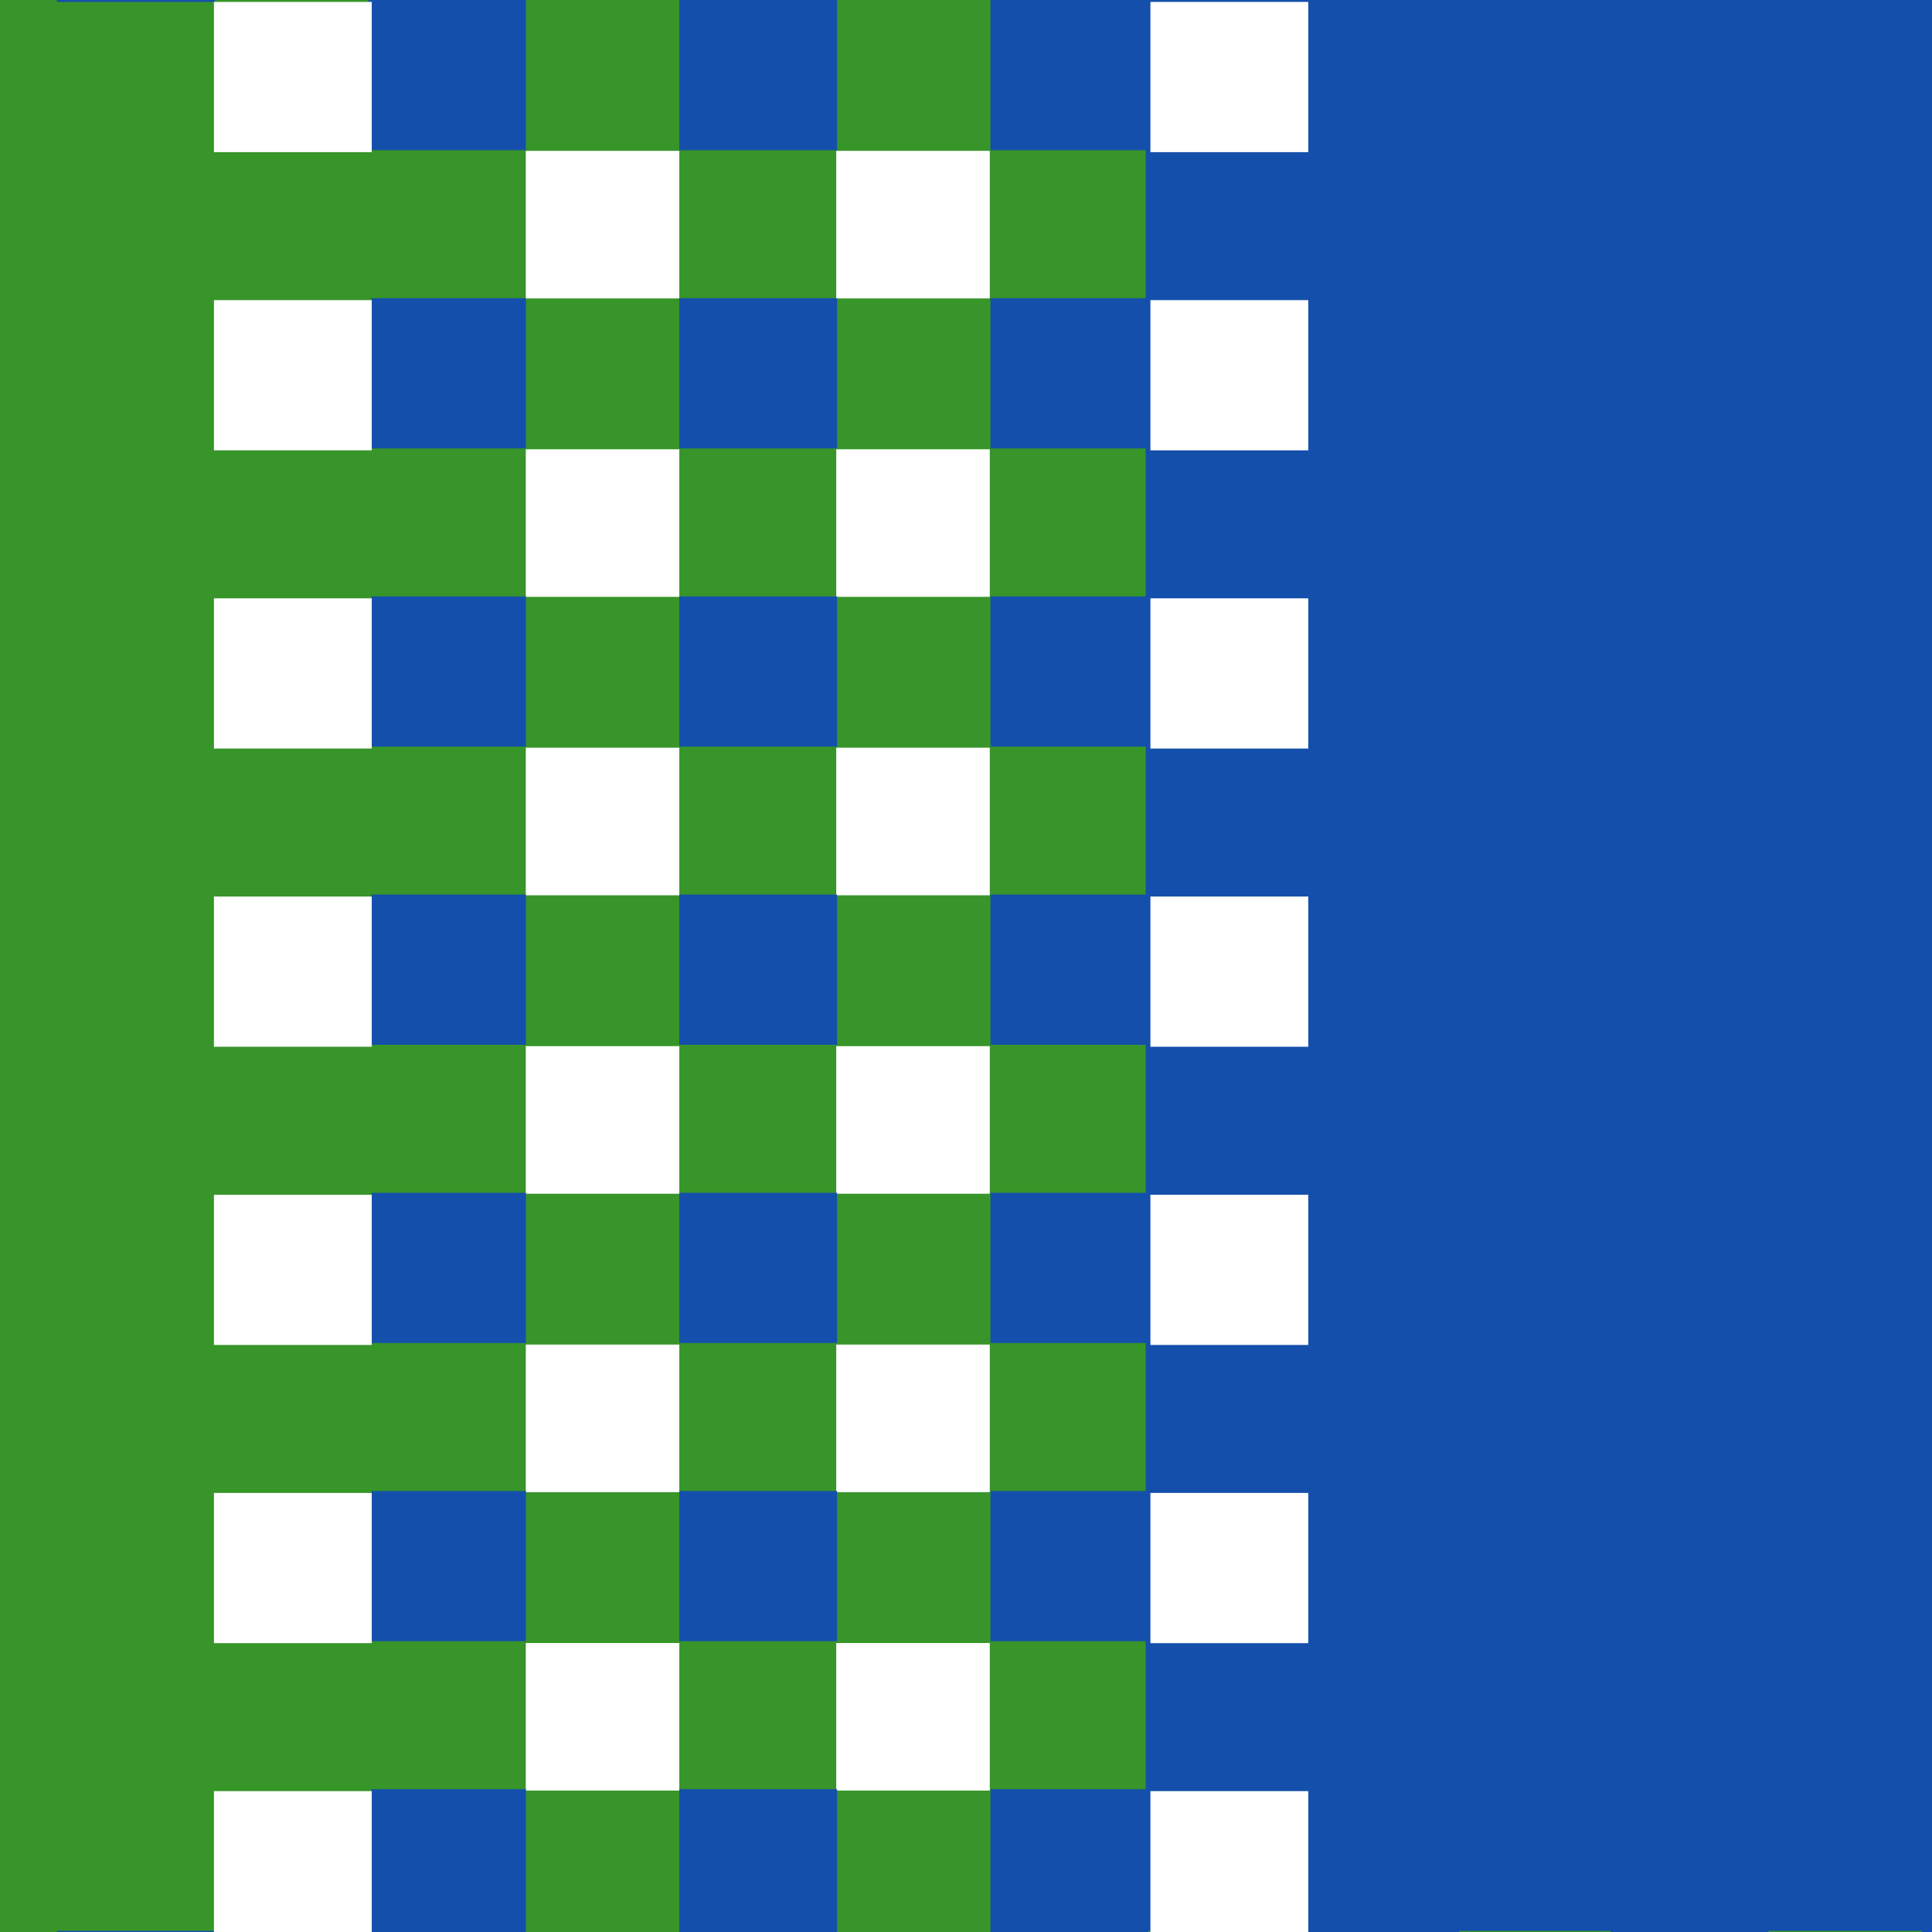
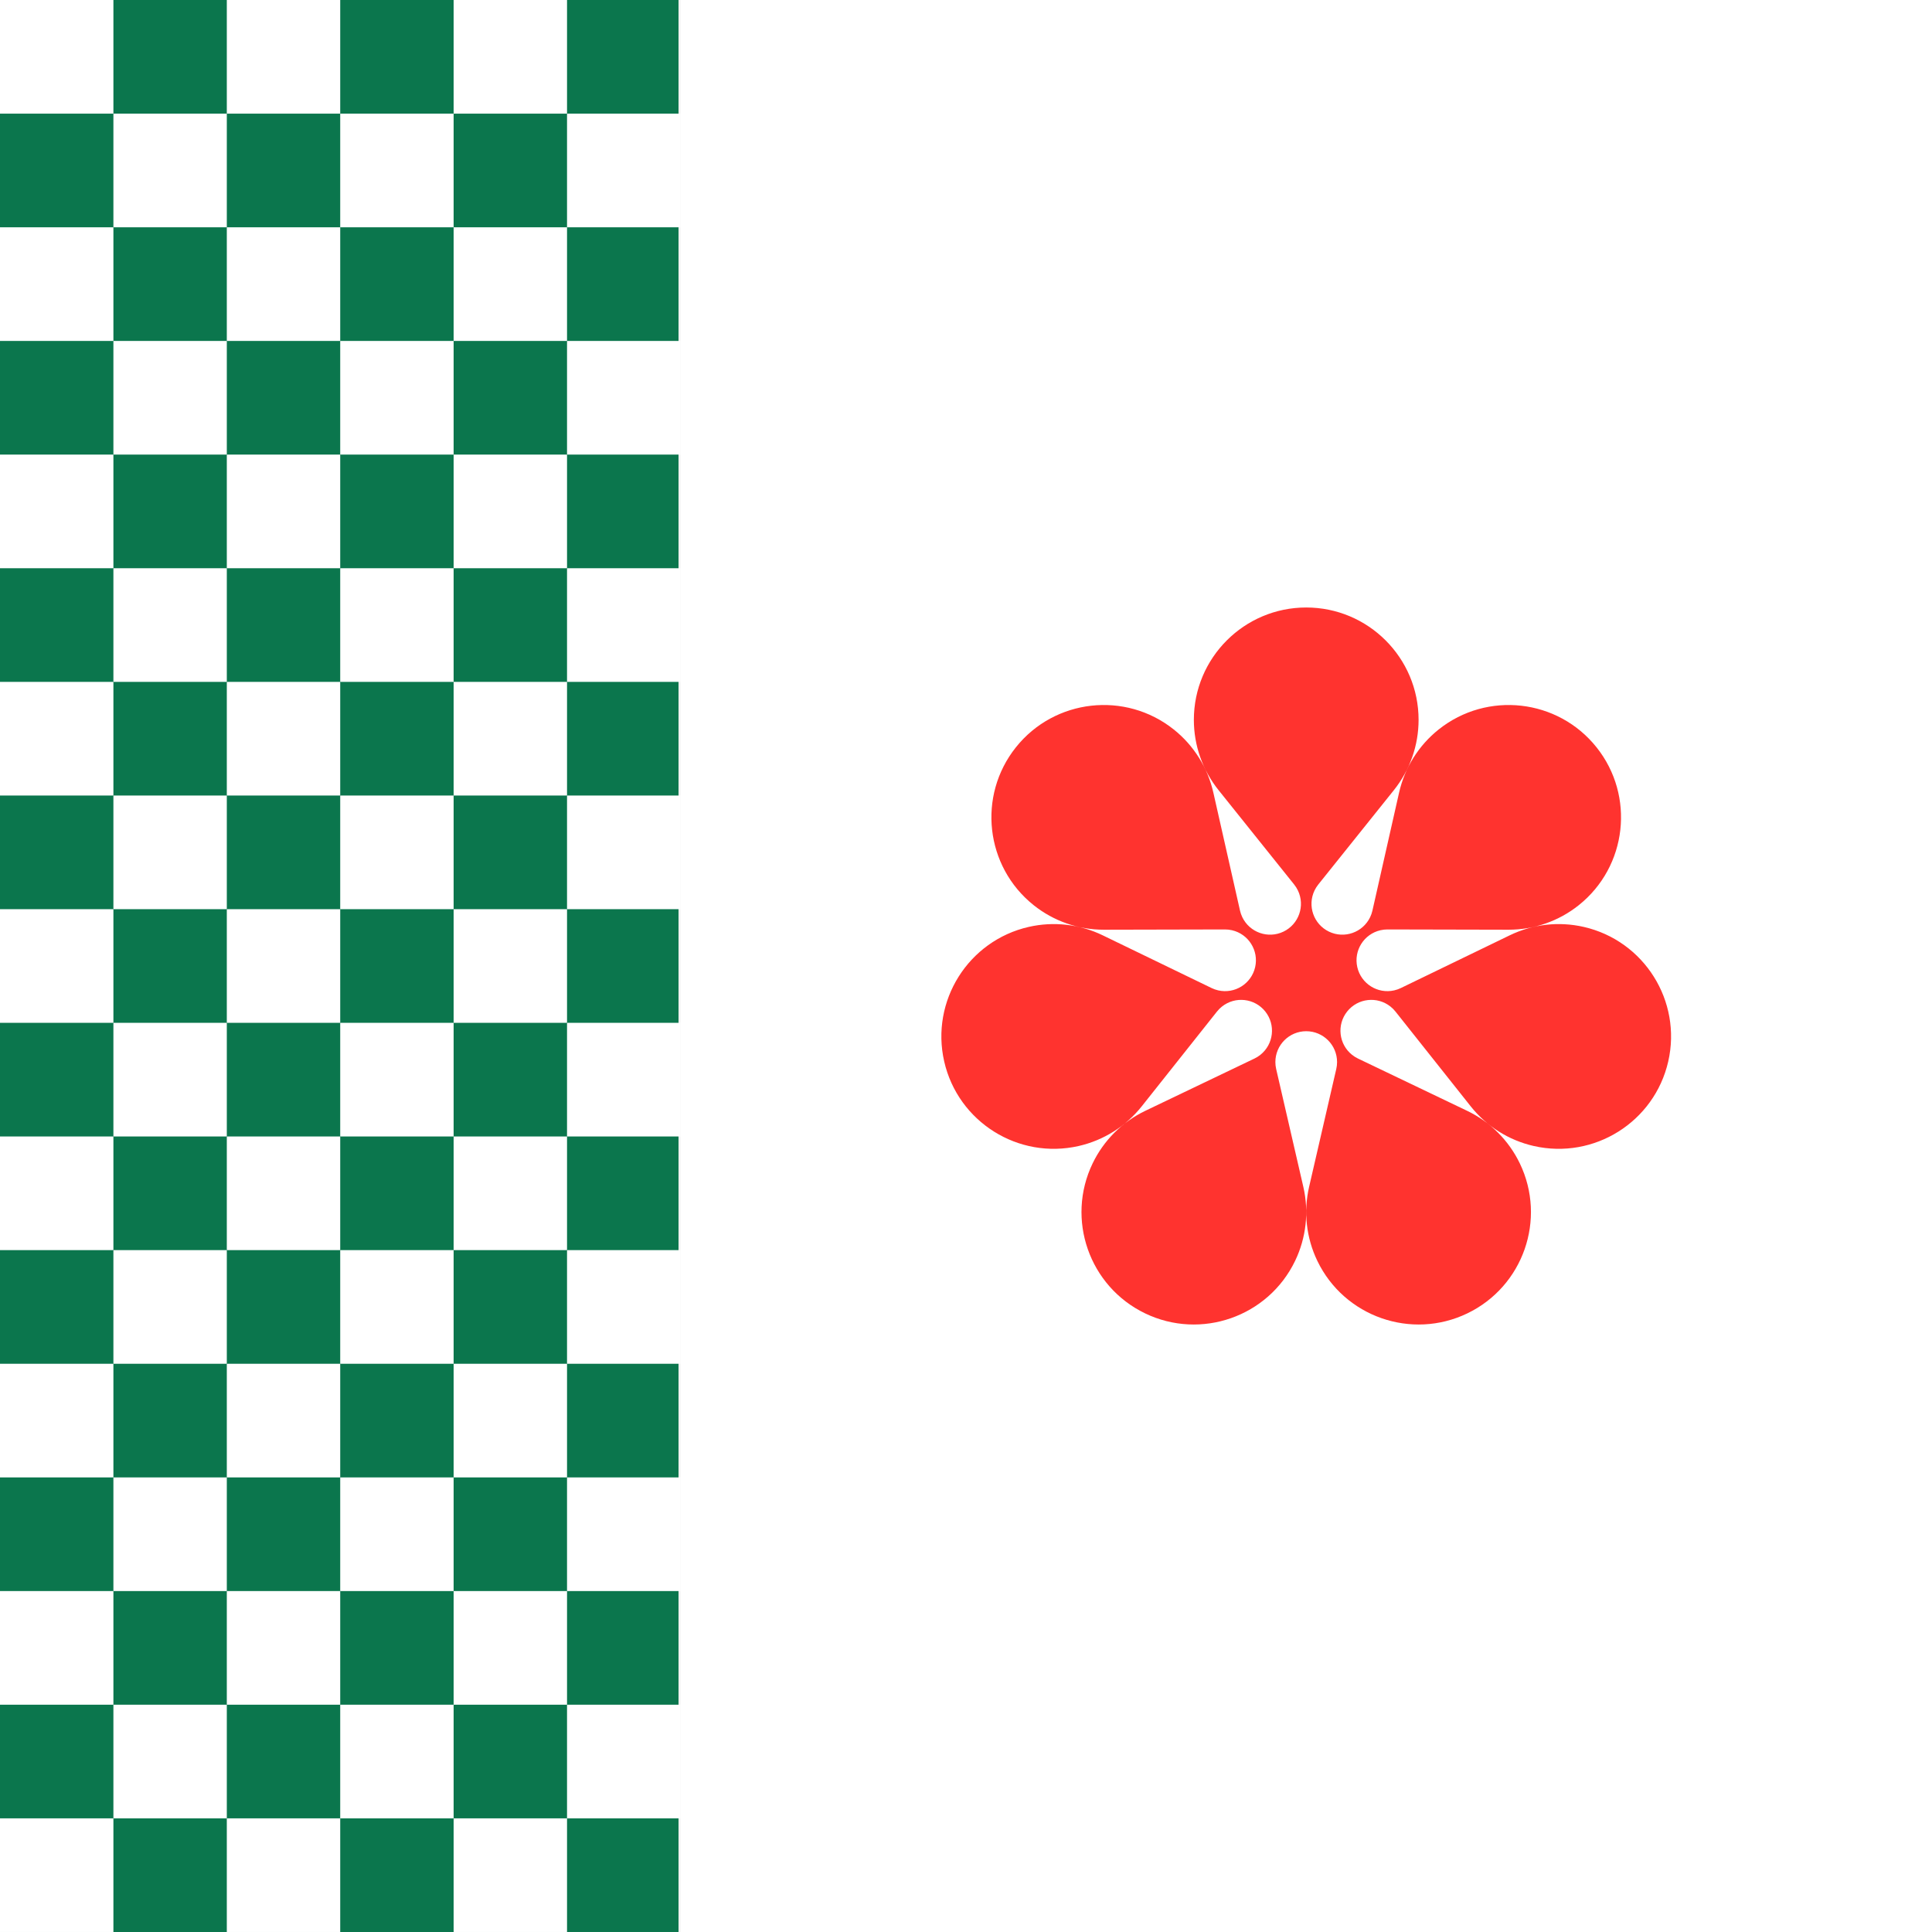
- <svg xmlns="http://www.w3.org/2000/svg" width="400" height="400" viewBox="0 0 400 400">
-   <g id="Group-copy-2">
-     <path id="Rectangle" fill="#ffffff" fill-rule="evenodd" stroke="none" d="M -52.58 399.375 L 591.598 399.375 L 591.598 0 L -52.58 0 Z" />
-     <g id="Group">
-       <g id="g1">
-         <path id="Path-copy-7" fill="#379529" stroke="none" d="M -52.18 399.375 L -19.694 399.375 L -19.694 0 L -52.18 0 L -52.18 399.375 Z" />
-         <path id="Path-copy-10" fill="#379529" stroke="none" d="M 12.096 399.375 L 44.583 399.375 L 44.583 0 L 12.096 0 L 12.096 399.375 Z" />
-         <path id="Path-copy-9" fill="#379529" stroke="none" d="M 76.372 399.375 L 108.859 399.375 L 108.859 0 L 76.372 0 L 76.372 399.375 Z" />
-         <path id="Path-copy-11" fill="#379529" stroke="none" d="M 140.648 399.375 L 173.135 399.375 L 173.135 0 L 140.648 0 L 140.648 399.375 Z" />
-         <path id="Path-copy-13" fill="#379529" stroke="none" d="M 204.924 399.375 L 237.411 399.375 L 237.411 0 L 204.924 0 L 204.924 399.375 Z" />
-         <path id="Path-copy-12" fill="#379529" stroke="none" d="M 269.2 399.375 L 301.687 399.375 L 301.687 0 L 269.2 0 L 269.2 399.375 Z" />
-         <path id="Path-copy-19" fill="#379529" stroke="none" d="M 333.477 399.375 L 365.963 399.375 L 365.963 0 L 333.477 0 L 333.477 399.375 Z" />
-         <path id="Path-copy-18" fill="#379529" stroke="none" d="M 397.753 399.375 L 430.239 399.375 L 430.239 0 L 397.753 0 L 397.753 399.375 Z" />
-         <path id="Path-copy-17" fill="#379529" stroke="none" d="M 462.029 399.375 L 494.515 399.375 L 494.515 0 L 462.029 0 L 462.029 399.375 Z" />
-         <path id="Path-copy-16" fill="#379529" stroke="none" d="M 526.305 399.375 L 558.791 399.375 L 558.791 0 L 526.305 0 L 526.305 399.375 Z" />
-       </g>
-       <g id="Group-copy">
-         <path id="path1" fill="#379529" stroke="none" d="M -52.18 0 L -52.18 31.228 L 590.198 31.228 L 590.198 0 L -52.18 0 Z" />
-         <path id="path2" fill="#379529" stroke="none" d="M -52.18 61.787 L -52.18 93.016 L 590.198 93.016 L 590.198 61.787 L -52.18 61.787 Z" />
-         <path id="path3" fill="#379529" stroke="none" d="M -52.18 123.574 L -52.18 154.803 L 590.198 154.803 L 590.198 123.574 L -52.18 123.574 Z" />
-         <path id="path4" fill="#379529" stroke="none" d="M -52.18 185.362 L -52.18 216.59 L 590.198 216.59 L 590.198 185.362 L -52.18 185.362 Z" />
-         <path id="path5" fill="#379529" stroke="none" d="M -52.18 247.149 L -52.18 278.377 L 590.198 278.377 L 590.198 247.149 L -52.18 247.149 Z" />
-         <path id="path6" fill="#379529" stroke="none" d="M -52.18 308.936 L -52.18 340.165 L 590.198 340.165 L 590.198 308.936 L -52.18 308.936 Z" />
-         <path id="path7" fill="#379529" stroke="none" d="M -52.18 370.723 L -52.18 401.952 L 590.198 401.952 L 590.198 370.723 L -52.18 370.723 Z" />
-       </g>
-       <g id="g2">
-         <g id="g3">
-           <path id="Path-copy-8" fill="#1450ab" stroke="none" d="M 140.639 92.841 L 173.313 92.841 L 173.313 61.739 L 140.639 61.739 L 140.639 92.841 Z" />
-           <path id="path8" fill="#1450ab" stroke="none" d="M 140.639 31.102 L 173.313 31.102 L 173.313 0 L 140.639 0 L 140.639 31.102 Z" />
-           <path id="path9" fill="#1450ab" stroke="none" d="M 140.639 154.58 L 173.313 154.58 L 173.313 123.478 L 140.639 123.478 L 140.639 154.58 Z" />
-           <path id="path10" fill="#1450ab" stroke="none" d="M 140.639 216.319 L 173.313 216.319 L 173.313 185.217 L 140.639 185.217 L 140.639 216.319 Z" />
-           <path id="path11" fill="#1450ab" stroke="none" d="M 140.639 278.058 L 173.313 278.058 L 173.313 246.956 L 140.639 246.956 L 140.639 278.058 Z" />
-           <path id="path12" fill="#1450ab" stroke="none" d="M 140.639 339.797 L 173.313 339.797 L 173.313 308.695 L 140.639 308.695 L 140.639 339.797 Z" />
-           <path id="Path-copy-14" fill="#1450ab" stroke="none" d="M 140.639 401.536 L 173.313 401.536 L 173.313 370.434 L 140.639 370.434 L 140.639 401.536 Z" />
+ <svg xmlns="http://www.w3.org/2000/svg" width="100%" height="100%" viewBox="0 0 400 400" version="1.1" xml:space="preserve" style="fill-rule:evenodd;clip-rule:evenodd;stroke-linejoin:round;stroke-miterlimit:2;">
+   <g id="Group" transform="matrix(0.4,0,0,0.4,-28.9811,7.57912e-14)">
+     <g id="Group1">
+       <g id="Group2">
+         <g>
+           <g transform="matrix(0.402979,0,0,1,395.448,-4.73695e-14)">
+             <rect x="72.453" y="0" width="1607.55" height="1000" style="fill:white;" />
+           </g>
+           <g transform="matrix(0.428775,0,0,0.882905,22.5998,28.0734)">
+             <rect x="116.268" y="-31.797" width="684.494" height="1132.62" style="fill:rgb(11,118,77);" />
+           </g>
+           <g transform="matrix(1,0,0,1,-252.165,2.30926e-13)">
+             <g transform="matrix(0.0911146,0,0,0.882905,602.849,28.0734)">
+               <rect x="116.268" y="-31.797" width="684.494" height="1132.62" style="fill:rgb(11,118,77);" />
+             </g>
+             <g transform="matrix(0.941176,0,0,0.941176,30.8592,-4.84841e-14)">
+               <g transform="matrix(0.0911146,0,0,0.0551816,550.994,1.75459)">
+                 <rect x="116.268" y="-31.797" width="684.494" height="1132.62" style="fill:white;" />
+               </g>
+               <g transform="matrix(0.0911146,0,0,0.0551816,613.362,64.2546)">
+                 <rect x="116.268" y="-31.797" width="684.494" height="1132.62" style="fill:white;" />
+               </g>
+               <g transform="matrix(0.0911146,0,0,0.0551816,550.994,126.755)">
+                 <rect x="116.268" y="-31.797" width="684.494" height="1132.62" style="fill:white;" />
+               </g>
+               <g transform="matrix(0.0911146,0,0,0.0551816,613.362,189.255)">
+                 <rect x="116.268" y="-31.797" width="684.494" height="1132.62" style="fill:white;" />
+               </g>
+               <g transform="matrix(0.0911146,0,0,0.0551816,550.994,251.755)">
+                 <rect x="116.268" y="-31.797" width="684.494" height="1132.62" style="fill:white;" />
+               </g>
+               <g transform="matrix(0.0911146,0,0,0.0551816,613.362,314.255)">
+                 <rect x="116.268" y="-31.797" width="684.494" height="1132.62" style="fill:white;" />
+               </g>
+               <g transform="matrix(0.0911146,0,0,0.0551816,550.994,376.755)">
+                 <rect x="116.268" y="-31.797" width="684.494" height="1132.62" style="fill:white;" />
+               </g>
+               <g transform="matrix(0.0911146,0,0,0.0551816,613.362,439.255)">
+                 <rect x="116.268" y="-31.797" width="684.494" height="1132.62" style="fill:white;" />
+               </g>
+               <g transform="matrix(0.0911146,0,0,0.0551816,550.994,501.755)">
+                 <rect x="116.268" y="-31.797" width="684.494" height="1132.62" style="fill:white;" />
+               </g>
+               <g transform="matrix(0.0911146,0,0,0.0551816,613.362,564.255)">
+                 <rect x="116.268" y="-31.797" width="684.494" height="1132.62" style="fill:white;" />
+               </g>
+               <g transform="matrix(0.0911146,0,0,0.0551816,550.994,626.755)">
+                 <rect x="116.268" y="-31.797" width="684.494" height="1132.62" style="fill:white;" />
+               </g>
+               <g transform="matrix(0.0911146,0,0,0.0551816,613.362,689.255)">
+                 <rect x="116.268" y="-31.797" width="684.494" height="1132.62" style="fill:white;" />
+               </g>
+               <g transform="matrix(0.0911146,0,0,0.0551816,550.994,751.755)">
+                 <rect x="116.268" y="-31.797" width="684.494" height="1132.62" style="fill:white;" />
+               </g>
+               <g transform="matrix(0.0911146,0,0,0.0551816,613.362,814.255)">
+                 <rect x="116.268" y="-31.797" width="684.494" height="1132.62" style="fill:white;" />
+               </g>
+               <g transform="matrix(0.0911146,0,0,0.0551816,550.994,876.755)">
+                 <rect x="116.268" y="-31.797" width="684.494" height="1132.62" style="fill:white;" />
+               </g>
+               <g transform="matrix(0.0911146,0,0,0.0551816,613.362,939.255)">
+                 <rect x="116.268" y="-31.797" width="684.494" height="1132.62" style="fill:white;" />
+               </g>
+               <g transform="matrix(0.0911146,0,0,0.0551816,550.994,1001.75)">
+                 <rect x="116.268" y="-31.797" width="684.494" height="1132.62" style="fill:white;" />
+               </g>
+             </g>
+           </g>
+           <g transform="matrix(1,0,0,1,-369.563,2.30926e-13)">
+             <g transform="matrix(0.0911146,0,0,0.882905,602.849,28.0734)">
+               <rect x="116.268" y="-31.797" width="684.494" height="1132.62" style="fill:rgb(11,118,77);" />
+             </g>
+             <g transform="matrix(0.941176,0,0,0.941176,30.8592,-4.84841e-14)">
+               <g transform="matrix(0.0911146,0,0,0.0551816,550.994,1.75459)">
+                 <rect x="116.268" y="-31.797" width="684.494" height="1132.62" style="fill:white;" />
+               </g>
+               <g transform="matrix(0.0911146,0,0,0.0551816,613.362,64.2546)">
+                 <rect x="116.268" y="-31.797" width="684.494" height="1132.62" style="fill:white;" />
+               </g>
+               <g transform="matrix(0.0911146,0,0,0.0551816,550.994,126.755)">
+                 <rect x="116.268" y="-31.797" width="684.494" height="1132.62" style="fill:white;" />
+               </g>
+               <g transform="matrix(0.0911146,0,0,0.0551816,613.362,189.255)">
+                 <rect x="116.268" y="-31.797" width="684.494" height="1132.62" style="fill:white;" />
+               </g>
+               <g transform="matrix(0.0911146,0,0,0.0551816,550.994,251.755)">
+                 <rect x="116.268" y="-31.797" width="684.494" height="1132.62" style="fill:white;" />
+               </g>
+               <g transform="matrix(0.0911146,0,0,0.0551816,613.362,314.255)">
+                 <rect x="116.268" y="-31.797" width="684.494" height="1132.62" style="fill:white;" />
+               </g>
+               <g transform="matrix(0.0911146,0,0,0.0551816,550.994,376.755)">
+                 <rect x="116.268" y="-31.797" width="684.494" height="1132.62" style="fill:white;" />
+               </g>
+               <g transform="matrix(0.0911146,0,0,0.0551816,613.362,439.255)">
+                 <rect x="116.268" y="-31.797" width="684.494" height="1132.62" style="fill:white;" />
+               </g>
+               <g transform="matrix(0.0911146,0,0,0.0551816,550.994,501.755)">
+                 <rect x="116.268" y="-31.797" width="684.494" height="1132.62" style="fill:white;" />
+               </g>
+               <g transform="matrix(0.0911146,0,0,0.0551816,613.362,564.255)">
+                 <rect x="116.268" y="-31.797" width="684.494" height="1132.62" style="fill:white;" />
+               </g>
+               <g transform="matrix(0.0911146,0,0,0.0551816,550.994,626.755)">
+                 <rect x="116.268" y="-31.797" width="684.494" height="1132.62" style="fill:white;" />
+               </g>
+               <g transform="matrix(0.0911146,0,0,0.0551816,613.362,689.255)">
+                 <rect x="116.268" y="-31.797" width="684.494" height="1132.62" style="fill:white;" />
+               </g>
+               <g transform="matrix(0.0911146,0,0,0.0551816,550.994,751.755)">
+                 <rect x="116.268" y="-31.797" width="684.494" height="1132.62" style="fill:white;" />
+               </g>
+               <g transform="matrix(0.0911146,0,0,0.0551816,613.362,814.255)">
+                 <rect x="116.268" y="-31.797" width="684.494" height="1132.62" style="fill:white;" />
+               </g>
+               <g transform="matrix(0.0911146,0,0,0.0551816,550.994,876.755)">
+                 <rect x="116.268" y="-31.797" width="684.494" height="1132.62" style="fill:white;" />
+               </g>
+               <g transform="matrix(0.0911146,0,0,0.0551816,613.362,939.255)">
+                 <rect x="116.268" y="-31.797" width="684.494" height="1132.62" style="fill:white;" />
+               </g>
+               <g transform="matrix(0.0911146,0,0,0.0551816,550.994,1001.75)">
+                 <rect x="116.268" y="-31.797" width="684.494" height="1132.62" style="fill:white;" />
+               </g>
+             </g>
+           </g>
+           <g transform="matrix(1,0,0,1,-486.96,6.03961e-14)">
+             <g transform="matrix(0.0911146,0,0,0.882905,602.849,28.0734)">
+               <rect x="116.268" y="-31.797" width="684.494" height="1132.62" style="fill:rgb(11,118,77);" />
+             </g>
+             <g transform="matrix(0.941176,0,0,0.941176,30.8592,-4.84841e-14)">
+               <g transform="matrix(0.0911146,0,0,0.0551816,550.994,1.75459)">
+                 <rect x="116.268" y="-31.797" width="684.494" height="1132.62" style="fill:white;" />
+               </g>
+               <g transform="matrix(0.0911146,0,0,0.0551816,613.362,64.2546)">
+                 <rect x="116.268" y="-31.797" width="684.494" height="1132.62" style="fill:white;" />
+               </g>
+               <g transform="matrix(0.0911146,0,0,0.0551816,550.994,126.755)">
+                 <rect x="116.268" y="-31.797" width="684.494" height="1132.62" style="fill:white;" />
+               </g>
+               <g transform="matrix(0.0911146,0,0,0.0551816,613.362,189.255)">
+                 <rect x="116.268" y="-31.797" width="684.494" height="1132.62" style="fill:white;" />
+               </g>
+               <g transform="matrix(0.0911146,0,0,0.0551816,550.994,251.755)">
+                 <rect x="116.268" y="-31.797" width="684.494" height="1132.62" style="fill:white;" />
+               </g>
+               <g transform="matrix(0.0911146,0,0,0.0551816,613.362,314.255)">
+                 <rect x="116.268" y="-31.797" width="684.494" height="1132.62" style="fill:white;" />
+               </g>
+               <g transform="matrix(0.0911146,0,0,0.0551816,550.994,376.755)">
+                 <rect x="116.268" y="-31.797" width="684.494" height="1132.62" style="fill:white;" />
+               </g>
+               <g transform="matrix(0.0911146,0,0,0.0551816,613.362,439.255)">
+                 <rect x="116.268" y="-31.797" width="684.494" height="1132.62" style="fill:white;" />
+               </g>
+               <g transform="matrix(0.0911146,0,0,0.0551816,550.994,501.755)">
+                 <rect x="116.268" y="-31.797" width="684.494" height="1132.62" style="fill:white;" />
+               </g>
+               <g transform="matrix(0.0911146,0,0,0.0551816,613.362,564.255)">
+                 <rect x="116.268" y="-31.797" width="684.494" height="1132.62" style="fill:white;" />
+               </g>
+               <g transform="matrix(0.0911146,0,0,0.0551816,550.994,626.755)">
+                 <rect x="116.268" y="-31.797" width="684.494" height="1132.62" style="fill:white;" />
+               </g>
+               <g transform="matrix(0.0911146,0,0,0.0551816,613.362,689.255)">
+                 <rect x="116.268" y="-31.797" width="684.494" height="1132.62" style="fill:white;" />
+               </g>
+               <g transform="matrix(0.0911146,0,0,0.0551816,550.994,751.755)">
+                 <rect x="116.268" y="-31.797" width="684.494" height="1132.62" style="fill:white;" />
+               </g>
+               <g transform="matrix(0.0911146,0,0,0.0551816,613.362,814.255)">
+                 <rect x="116.268" y="-31.797" width="684.494" height="1132.62" style="fill:white;" />
+               </g>
+               <g transform="matrix(0.0911146,0,0,0.0551816,550.994,876.755)">
+                 <rect x="116.268" y="-31.797" width="684.494" height="1132.62" style="fill:white;" />
+               </g>
+               <g transform="matrix(0.0911146,0,0,0.0551816,613.362,939.255)">
+                 <rect x="116.268" y="-31.797" width="684.494" height="1132.62" style="fill:white;" />
+               </g>
+               <g transform="matrix(0.0911146,0,0,0.0551816,550.994,1001.75)">
+                 <rect x="116.268" y="-31.797" width="684.494" height="1132.62" style="fill:white;" />
+               </g>
+             </g>
+           </g>
+           <g transform="matrix(1.21331,0,0,1.21331,311.092,-122.825)">
+             <path d="M323.139,438.289C316.327,429.786 312.615,419.216 312.615,408.32C312.615,381.865 334.094,360.387 360.549,360.387C387.004,360.387 408.483,381.865 408.483,408.32C408.483,419.216 404.771,429.786 397.959,438.289L365.685,478.576C365.063,479.353 364.531,480.197 364.099,481.094C360.948,487.638 363.702,495.509 370.246,498.66C376.79,501.811 384.661,499.057 387.812,492.513C388.244,491.617 388.573,490.674 388.792,489.704L400.167,439.353C402.568,428.725 408.518,419.233 417.036,412.44C437.72,395.945 467.904,399.346 484.398,420.03C500.893,440.713 497.492,470.897 476.808,487.392C468.29,494.185 457.712,497.873 446.816,497.849L395.197,497.735C394.202,497.733 393.21,497.844 392.239,498.065C385.159,499.681 380.722,506.742 382.338,513.823C383.954,520.904 391.015,525.341 398.096,523.724C399.066,523.503 400.008,523.172 400.904,522.738L447.362,500.239C457.168,495.49 468.299,494.223 478.921,496.648C504.713,502.534 520.874,528.254 514.987,554.046C509.1,579.838 483.381,595.998 457.589,590.111C446.966,587.687 437.487,581.716 430.713,573.183L398.618,532.754C397.999,531.974 397.294,531.268 396.516,530.647C390.838,526.119 382.551,527.053 378.022,532.731C373.494,538.409 374.428,546.696 380.106,551.224C380.884,551.845 381.73,552.375 382.628,552.805L429.185,575.099C439.011,579.804 446.942,587.717 451.669,597.534C463.148,621.369 453.116,650.04 429.28,661.518C405.445,672.997 376.774,662.964 365.296,639.129C360.569,629.313 359.326,618.179 361.774,607.562L373.372,557.262C373.596,556.292 373.709,555.3 373.709,554.305C373.709,547.042 367.812,541.146 360.549,541.146C353.286,541.146 347.389,547.042 347.389,554.305C347.389,555.3 347.502,556.292 347.726,557.262L359.323,607.562C361.771,618.179 360.529,629.313 355.802,639.129C344.323,662.964 315.653,672.997 291.818,661.518C267.982,650.04 257.95,621.369 269.429,597.534C274.156,587.717 282.086,579.804 291.913,575.099L338.47,552.805C339.368,552.375 340.214,551.845 340.992,551.224C346.67,546.696 347.604,538.409 343.075,532.731C338.547,527.053 330.26,526.119 324.582,530.647C323.804,531.268 323.099,531.974 322.48,532.754L290.385,573.183C283.611,581.716 274.131,587.687 263.509,590.111C237.717,595.998 211.998,579.838 206.111,554.046C200.224,528.254 216.385,502.534 242.177,496.648C252.799,494.223 263.93,495.49 273.736,500.239L320.194,522.738C321.09,523.172 322.032,523.503 323.002,523.724C330.083,525.341 337.144,520.904 338.76,513.823C340.376,506.742 335.939,499.681 328.858,498.065C327.888,497.844 326.896,497.733 325.901,497.735L274.281,497.849C263.386,497.873 252.808,494.185 244.289,487.392C223.606,470.897 220.205,440.713 236.699,420.03C253.194,399.346 283.378,395.945 304.062,412.44C312.58,419.233 318.53,428.725 320.931,439.353L332.306,489.704C332.525,490.674 332.854,491.617 333.286,492.513C336.437,499.057 344.308,501.811 350.852,498.66C357.396,495.509 360.15,487.638 356.998,481.094C356.567,480.197 356.035,479.353 355.413,478.576L323.139,438.289Z" style="fill:rgb(255,51,47);" />
+           </g>
        </g>
-         <path id="path13" fill="#1450ab" stroke="none" d="M 205.066 92.841 L 237.739 92.841 L 237.739 61.739 L 205.066 61.739 L 205.066 92.841 Z" />
-         <path id="path14" fill="#1450ab" stroke="none" d="M 205.066 31.102 L 237.739 31.102 L 237.739 0 L 205.066 0 L 205.066 31.102 Z" />
-         <path id="path15" fill="#1450ab" stroke="none" d="M 205.066 154.58 L 237.739 154.58 L 237.739 123.478 L 205.066 123.478 L 205.066 154.58 Z" />
-         <path id="path16" fill="#1450ab" stroke="none" d="M 205.066 216.319 L 237.739 216.319 L 237.739 185.217 L 205.066 185.217 L 205.066 216.319 Z" />
-         <path id="path17" fill="#1450ab" stroke="none" d="M 205.066 278.058 L 237.739 278.058 L 237.739 246.956 L 205.066 246.956 L 205.066 278.058 Z" />
-         <path id="path18" fill="#1450ab" stroke="none" d="M 205.066 339.797 L 237.739 339.797 L 237.739 308.695 L 205.066 308.695 L 205.066 339.797 Z" />
-         <path id="path19" fill="#1450ab" stroke="none" d="M 205.066 401.536 L 237.739 401.536 L 237.739 370.434 L 205.066 370.434 L 205.066 401.536 Z" />
-         <path id="path20" fill="#1450ab" stroke="none" d="M 269.492 92.841 L 302.165 92.841 L 302.165 61.739 L 269.492 61.739 L 269.492 92.841 Z" />
-         <path id="path21" fill="#1450ab" stroke="none" d="M 269.492 31.102 L 302.165 31.102 L 302.165 0 L 269.492 0 L 269.492 31.102 Z" />
-         <path id="path22" fill="#1450ab" stroke="none" d="M 269.492 154.58 L 302.165 154.58 L 302.165 123.478 L 269.492 123.478 L 269.492 154.58 Z" />
-         <path id="path23" fill="#1450ab" stroke="none" d="M 269.492 216.319 L 302.165 216.319 L 302.165 185.217 L 269.492 185.217 L 269.492 216.319 Z" />
-         <path id="path24" fill="#1450ab" stroke="none" d="M 269.492 278.058 L 302.165 278.058 L 302.165 246.956 L 269.492 246.956 L 269.492 278.058 Z" />
-         <path id="path25" fill="#1450ab" stroke="none" d="M 269.492 339.797 L 302.165 339.797 L 302.165 308.695 L 269.492 308.695 L 269.492 339.797 Z" />
-         <path id="path26" fill="#1450ab" stroke="none" d="M 269.492 401.536 L 302.165 401.536 L 302.165 370.434 L 269.492 370.434 L 269.492 401.536 Z" />
-         <path id="path27" fill="#1450ab" stroke="none" d="M 333.458 93.305 L 366.132 93.305 L 366.132 62.203 L 333.458 62.203 L 333.458 93.305 Z" />
-         <path id="path28" fill="#1450ab" stroke="none" d="M 333.458 31.566 L 366.132 31.566 L 366.132 0.464 L 333.458 0.464 L 333.458 31.566 Z" />
-         <path id="path29" fill="#1450ab" stroke="none" d="M 333.458 155.044 L 366.132 155.044 L 366.132 123.942 L 333.458 123.942 L 333.458 155.044 Z" />
-         <path id="path30" fill="#1450ab" stroke="none" d="M 333.458 216.783 L 366.132 216.783 L 366.132 185.681 L 333.458 185.681 L 333.458 216.783 Z" />
-         <path id="path31" fill="#1450ab" stroke="none" d="M 333.458 278.522 L 366.132 278.522 L 366.132 247.42 L 333.458 247.42 L 333.458 278.522 Z" />
-         <path id="path32" fill="#1450ab" stroke="none" d="M 333.458 340.261 L 366.132 340.261 L 366.132 309.159 L 333.458 309.159 L 333.458 340.261 Z" />
-         <path id="path33" fill="#1450ab" stroke="none" d="M 333.458 402 L 366.132 402 L 366.132 370.898 L 333.458 370.898 L 333.458 402 Z" />
-         <path id="path34" fill="#1450ab" stroke="none" d="M 397.885 92.841 L 430.558 92.841 L 430.558 61.739 L 397.885 61.739 L 397.885 92.841 Z" />
-         <path id="path35" fill="#1450ab" stroke="none" d="M 397.885 31.102 L 430.558 31.102 L 430.558 0 L 397.885 0 L 397.885 31.102 Z" />
-         <path id="path36" fill="#1450ab" stroke="none" d="M 397.885 154.58 L 430.558 154.58 L 430.558 123.478 L 397.885 123.478 L 397.885 154.58 Z" />
-         <path id="path37" fill="#1450ab" stroke="none" d="M 397.885 216.319 L 430.558 216.319 L 430.558 185.217 L 397.885 185.217 L 397.885 216.319 Z" />
-         <path id="path38" fill="#1450ab" stroke="none" d="M 397.885 278.058 L 430.558 278.058 L 430.558 246.956 L 397.885 246.956 L 397.885 278.058 Z" />
-         <path id="path39" fill="#1450ab" stroke="none" d="M 397.885 339.797 L 430.558 339.797 L 430.558 308.695 L 397.885 308.695 L 397.885 339.797 Z" />
-         <path id="path40" fill="#1450ab" stroke="none" d="M 397.885 401.536 L 430.558 401.536 L 430.558 370.434 L 397.885 370.434 L 397.885 401.536 Z" />
-         <path id="path41" fill="#1450ab" stroke="none" d="M 461.851 92.841 L 494.524 92.841 L 494.524 61.739 L 461.851 61.739 L 461.851 92.841 Z" />
-         <path id="path42" fill="#1450ab" stroke="none" d="M 461.851 31.102 L 494.524 31.102 L 494.524 0 L 461.851 0 L 461.851 31.102 Z" />
-         <path id="path43" fill="#1450ab" stroke="none" d="M 461.851 154.58 L 494.524 154.58 L 494.524 123.478 L 461.851 123.478 L 461.851 154.58 Z" />
-         <path id="path44" fill="#1450ab" stroke="none" d="M 461.851 216.319 L 494.524 216.319 L 494.524 185.217 L 461.851 185.217 L 461.851 216.319 Z" />
-         <path id="path45" fill="#1450ab" stroke="none" d="M 461.851 278.058 L 494.524 278.058 L 494.524 246.956 L 461.851 246.956 L 461.851 278.058 Z" />
-         <path id="path46" fill="#1450ab" stroke="none" d="M 461.851 339.797 L 494.524 339.797 L 494.524 308.695 L 461.851 308.695 L 461.851 339.797 Z" />
-         <path id="path47" fill="#1450ab" stroke="none" d="M 461.851 401.536 L 494.524 401.536 L 494.524 370.434 L 461.851 370.434 L 461.851 401.536 Z" />
-         <path id="path48" fill="#1450ab" stroke="none" d="M 525.817 92.841 L 558.49 92.841 L 558.49 61.739 L 525.817 61.739 L 525.817 92.841 Z" />
-         <path id="path49" fill="#1450ab" stroke="none" d="M 525.817 31.102 L 558.49 31.102 L 558.49 0 L 525.817 0 L 525.817 31.102 Z" />
-         <path id="path50" fill="#1450ab" stroke="none" d="M 525.817 154.58 L 558.49 154.58 L 558.49 123.478 L 525.817 123.478 L 525.817 154.58 Z" />
-         <path id="path51" fill="#1450ab" stroke="none" d="M 525.817 216.319 L 558.49 216.319 L 558.49 185.217 L 525.817 185.217 L 525.817 216.319 Z" />
-         <path id="path52" fill="#1450ab" stroke="none" d="M 525.817 278.058 L 558.49 278.058 L 558.49 246.956 L 525.817 246.956 L 525.817 278.058 Z" />
-         <path id="path53" fill="#1450ab" stroke="none" d="M 525.817 339.797 L 558.49 339.797 L 558.49 308.695 L 525.817 308.695 L 525.817 339.797 Z" />
-         <path id="path54" fill="#1450ab" stroke="none" d="M 525.817 401.536 L 558.49 401.536 L 558.49 370.434 L 525.817 370.434 L 525.817 401.536 Z" />
-         <path id="path55" fill="#1450ab" stroke="none" d="M 76.213 92.841 L 108.886 92.841 L 108.886 61.739 L 76.213 61.739 L 76.213 92.841 Z" />
-         <path id="path56" fill="#1450ab" stroke="none" d="M 76.213 31.102 L 108.886 31.102 L 108.886 0 L 76.213 0 L 76.213 31.102 Z" />
-         <path id="path57" fill="#1450ab" stroke="none" d="M 76.213 154.58 L 108.886 154.58 L 108.886 123.478 L 76.213 123.478 L 76.213 154.58 Z" />
-         <path id="path58" fill="#1450ab" stroke="none" d="M 76.213 216.319 L 108.886 216.319 L 108.886 185.217 L 76.213 185.217 L 76.213 216.319 Z" />
-         <path id="path59" fill="#1450ab" stroke="none" d="M 76.213 278.058 L 108.886 278.058 L 108.886 246.956 L 76.213 246.956 L 76.213 278.058 Z" />
-         <path id="path60" fill="#1450ab" stroke="none" d="M 76.213 339.797 L 108.886 339.797 L 108.886 308.695 L 76.213 308.695 L 76.213 339.797 Z" />
-         <path id="path61" fill="#1450ab" stroke="none" d="M 76.213 401.536 L 108.886 401.536 L 108.886 370.434 L 76.213 370.434 L 76.213 401.536 Z" />
-         <path id="path62" fill="#1450ab" stroke="none" d="M 11.786 92.841 L 44.46 92.841 L 44.46 61.739 L 11.786 61.739 L 11.786 92.841 Z" />
-         <path id="path63" fill="#1450ab" stroke="none" d="M 11.786 31.102 L 44.46 31.102 L 44.46 0 L 11.786 0 L 11.786 31.102 Z" />
-         <path id="path64" fill="#1450ab" stroke="none" d="M 11.786 154.58 L 44.46 154.58 L 44.46 123.478 L 11.786 123.478 L 11.786 154.58 Z" />
-         <path id="path65" fill="#1450ab" stroke="none" d="M 11.786 216.319 L 44.46 216.319 L 44.46 185.217 L 11.786 185.217 L 11.786 216.319 Z" />
-         <path id="path66" fill="#1450ab" stroke="none" d="M 11.786 278.058 L 44.46 278.058 L 44.46 246.956 L 11.786 246.956 L 11.786 278.058 Z" />
-         <path id="path67" fill="#1450ab" stroke="none" d="M 11.786 339.797 L 44.46 339.797 L 44.46 308.695 L 11.786 308.695 L 11.786 339.797 Z" />
-         <path id="path68" fill="#1450ab" stroke="none" d="M 11.786 401.536 L 44.46 401.536 L 44.46 370.434 L 11.786 370.434 L 11.786 401.536 Z" />
-         <path id="path69" fill="#1450ab" stroke="none" d="M -52.18 93.305 L -19.506 93.305 L -19.506 62.203 L -52.18 62.203 L -52.18 93.305 Z" />
-         <path id="path70" fill="#1450ab" stroke="none" d="M -52.18 31.566 L -19.506 31.566 L -19.506 0.464 L -52.18 0.464 L -52.18 31.566 Z" />
-         <path id="path71" fill="#1450ab" stroke="none" d="M -52.18 155.044 L -19.506 155.044 L -19.506 123.942 L -52.18 123.942 L -52.18 155.044 Z" />
-         <path id="path72" fill="#1450ab" stroke="none" d="M -52.18 216.783 L -19.506 216.783 L -19.506 185.681 L -52.18 185.681 L -52.18 216.783 Z" />
-         <path id="path73" fill="#1450ab" stroke="none" d="M -52.18 278.522 L -19.506 278.522 L -19.506 247.42 L -52.18 247.42 L -52.18 278.522 Z" />
-         <path id="path74" fill="#1450ab" stroke="none" d="M -52.18 340.261 L -19.506 340.261 L -19.506 309.159 L -52.18 309.159 L -52.18 340.261 Z" />
-         <path id="path75" fill="#1450ab" stroke="none" d="M -52.18 402 L -19.506 402 L -19.506 370.898 L -52.18 370.898 L -52.18 402 Z" />
-       </g>
-       <g id="g4">
-         <path id="Rectangle-copy-3" fill="#000000" fill-rule="evenodd" stroke="none" visibility="hidden" d="M 11.917 399.375 L 46.37 399.375 L 46.37 0 L 11.917 0 Z" />
-         <path id="Rectangle-copy-4" fill="#000000" fill-rule="evenodd" stroke="none" visibility="hidden" d="M 75.614 399.375 L 110.067 399.375 L 110.067 0 L 75.614 0 Z" />
-       </g>
-       <path id="Rectangle-copy" fill="#ffffff" fill-rule="evenodd" stroke="none" visibility="hidden" d="M 44.767 399.375 L 205.011 399.375 L 205.011 0 L 44.767 0 Z" />
-       <path id="path76" fill="#ffffff" fill-rule="evenodd" stroke="none" visibility="hidden" d="M -52.18 266.25 L 591.598 266.25 L 591.598 133.125 L -52.18 133.125 Z" />
-       <path id="Rectangle-copy-2" fill="#379529" fill-rule="evenodd" stroke="none" d="M -52.18 399.775 L 76.887 399.775 L 76.887 0.4 L -52.18 0.4 Z" />
-       <path id="path77" fill="#1450ab" fill-rule="evenodd" stroke="none" d="M 237.196 399.775 L 590.198 399.775 L 590.198 0 L 237.196 0 Z" />
-       <g id="g5">
-         <path id="Path" fill="#000000" fill-rule="evenodd" stroke="none" visibility="hidden" d="M -16.198 120.093 L -23.969 133.439 L -39.751 136.326 L -28.773 147.461 L -30.755 162.591 L -16.198 156.127 L -1.641 162.591 L -3.623 147.461 L 7.356 136.326 L -8.426 133.439 Z" />
-         <path id="Star-copy-2" fill="#000000" fill-rule="evenodd" stroke="none" visibility="hidden" d="M -16.198 237.69 L -23.969 251.035 L -39.751 253.922 L -28.773 265.057 L -30.755 280.187 L -16.198 273.724 L -1.641 280.187 L -3.623 265.057 L 7.356 253.922 L -8.426 251.035 Z" />
-         <path id="Star-copy" fill="#000000" fill-rule="evenodd" stroke="none" visibility="hidden" d="M -15.925 179.027 L -23.697 192.373 L -39.479 195.26 L -28.5 206.395 L -30.482 221.525 L -15.925 215.061 L -1.368 221.525 L -3.351 206.395 L 7.628 195.26 L -8.154 192.373 Z" />
-         <path id="Star-copy-4" fill="#000000" fill-rule="evenodd" stroke="none" visibility="hidden" d="M 40.94 178.912 L 33.168 192.257 L 17.386 195.144 L 28.365 206.28 L 26.383 221.409 L 40.94 214.946 L 55.497 221.409 L 53.515 206.28 L 64.494 195.144 L 48.712 192.257 Z" />
-         <path id="Star-copy-3" fill="#000000" fill-rule="evenodd" stroke="none" visibility="hidden" d="M 40.94 119.978 L 33.168 133.323 L 17.386 136.21 L 28.365 147.346 L 26.383 162.475 L 40.94 156.012 L 55.497 162.475 L 53.515 147.346 L 64.494 136.21 L 48.712 133.323 Z" />
-         <path id="Star-copy-5" fill="#000000" fill-rule="evenodd" stroke="none" visibility="hidden" d="M 40.668 237.574 L 32.896 250.92 L 17.114 253.807 L 28.093 264.942 L 26.111 280.072 L 40.668 273.608 L 55.225 280.072 L 53.243 264.942 L 64.221 253.807 L 48.44 250.92 Z" />
-       </g>
-       <g id="g6">
-         <path id="path78" fill="#000000" fill-rule="evenodd" stroke="none" visibility="hidden" d="M 156.947 18.504 L 148.57 32.889 L 131.559 36.001 L 143.393 48.003 L 141.257 64.311 L 156.947 57.344 L 172.637 64.311 L 170.501 48.003 L 182.335 36.001 L 165.324 32.889 Z" />
-         <path id="path79" fill="#000000" fill-rule="evenodd" stroke="none" visibility="hidden" d="M 156.947 145.257 L 148.57 159.642 L 131.559 162.754 L 143.393 174.756 L 141.257 191.064 L 156.947 184.097 L 172.637 191.064 L 170.501 174.756 L 182.335 162.754 L 165.324 159.642 Z" />
-         <path id="path80" fill="#000000" fill-rule="evenodd" stroke="none" visibility="hidden" d="M 157.24 272.595 L 148.864 286.98 L 131.853 290.092 L 143.686 302.094 L 141.55 318.402 L 157.24 311.435 L 172.931 318.402 L 170.794 302.094 L 182.628 290.092 L 165.617 286.98 Z" />
-         <path id="path81" fill="#000000" fill-rule="evenodd" stroke="none" visibility="hidden" d="M 157.24 82.027 L 148.864 96.412 L 131.853 99.524 L 143.686 111.526 L 141.55 127.834 L 157.24 120.867 L 172.931 127.834 L 170.794 111.526 L 182.628 99.524 L 165.617 96.412 Z" />
-         <path id="path82" fill="#000000" fill-rule="evenodd" stroke="none" visibility="hidden" d="M 157.24 209.073 L 148.864 223.457 L 131.853 226.569 L 143.686 238.571 L 141.55 254.879 L 157.24 247.912 L 172.931 254.879 L 170.794 238.571 L 182.628 226.569 L 165.617 223.457 Z" />
-         <path id="path83" fill="#000000" fill-rule="evenodd" stroke="none" visibility="hidden" d="M 156.947 335.825 L 148.57 350.21 L 131.559 353.322 L 143.393 365.324 L 141.257 381.632 L 156.947 374.665 L 172.637 381.632 L 170.501 365.324 L 182.335 353.322 L 165.324 350.21 Z" />
-       </g>
-       <g id="g7">
-         <path id="path84" fill="#ffffff" stroke="none" d="M 44.293 93.24 L 76.967 93.24 L 76.967 62.139 L 44.293 62.139 L 44.293 93.24 Z" />
-         <path id="path85" fill="#ffffff" stroke="none" d="M 44.293 31.501 L 76.967 31.501 L 76.967 0.4 L 44.293 0.4 L 44.293 31.501 Z" />
-         <path id="path86" fill="#ffffff" stroke="none" d="M 44.293 154.979 L 76.967 154.979 L 76.967 123.878 L 44.293 123.878 L 44.293 154.979 Z" />
-         <path id="path87" fill="#ffffff" stroke="none" d="M 44.293 216.718 L 76.967 216.718 L 76.967 185.617 L 44.293 185.617 L 44.293 216.718 Z" />
-         <path id="path88" fill="#ffffff" stroke="none" d="M 44.293 278.458 L 76.967 278.458 L 76.967 247.356 L 44.293 247.356 L 44.293 278.458 Z" />
-         <path id="path89" fill="#ffffff" stroke="none" d="M 44.293 340.197 L 76.967 340.197 L 76.967 309.095 L 44.293 309.095 L 44.293 340.197 Z" />
-         <path id="path90" fill="#ffffff" stroke="none" d="M 44.293 401.936 L 76.967 401.936 L 76.967 370.834 L 44.293 370.834 L 44.293 401.936 Z" />
-       </g>
-       <g id="Group-copy-3">
-         <path id="path91" fill="#ffffff" stroke="none" d="M 238.184 93.24 L 270.858 93.24 L 270.858 62.139 L 238.184 62.139 L 238.184 93.24 Z" />
-         <path id="path92" fill="#ffffff" stroke="none" d="M 238.184 31.501 L 270.858 31.501 L 270.858 0.4 L 238.184 0.4 L 238.184 31.501 Z" />
-         <path id="path93" fill="#ffffff" stroke="none" d="M 238.184 154.979 L 270.858 154.979 L 270.858 123.878 L 238.184 123.878 L 238.184 154.979 Z" />
-         <path id="path94" fill="#ffffff" stroke="none" d="M 238.184 216.718 L 270.858 216.718 L 270.858 185.617 L 238.184 185.617 L 238.184 216.718 Z" />
-         <path id="path95" fill="#ffffff" stroke="none" d="M 238.184 278.458 L 270.858 278.458 L 270.858 247.356 L 238.184 247.356 L 238.184 278.458 Z" />
-         <path id="path96" fill="#ffffff" stroke="none" d="M 238.184 340.197 L 270.858 340.197 L 270.858 309.095 L 238.184 309.095 L 238.184 340.197 Z" />
-         <path id="path97" fill="#ffffff" stroke="none" d="M 238.184 401.936 L 270.858 401.936 L 270.858 370.834 L 238.184 370.834 L 238.184 401.936 Z" />
      </g>
    </g>
  </g>
</svg>
